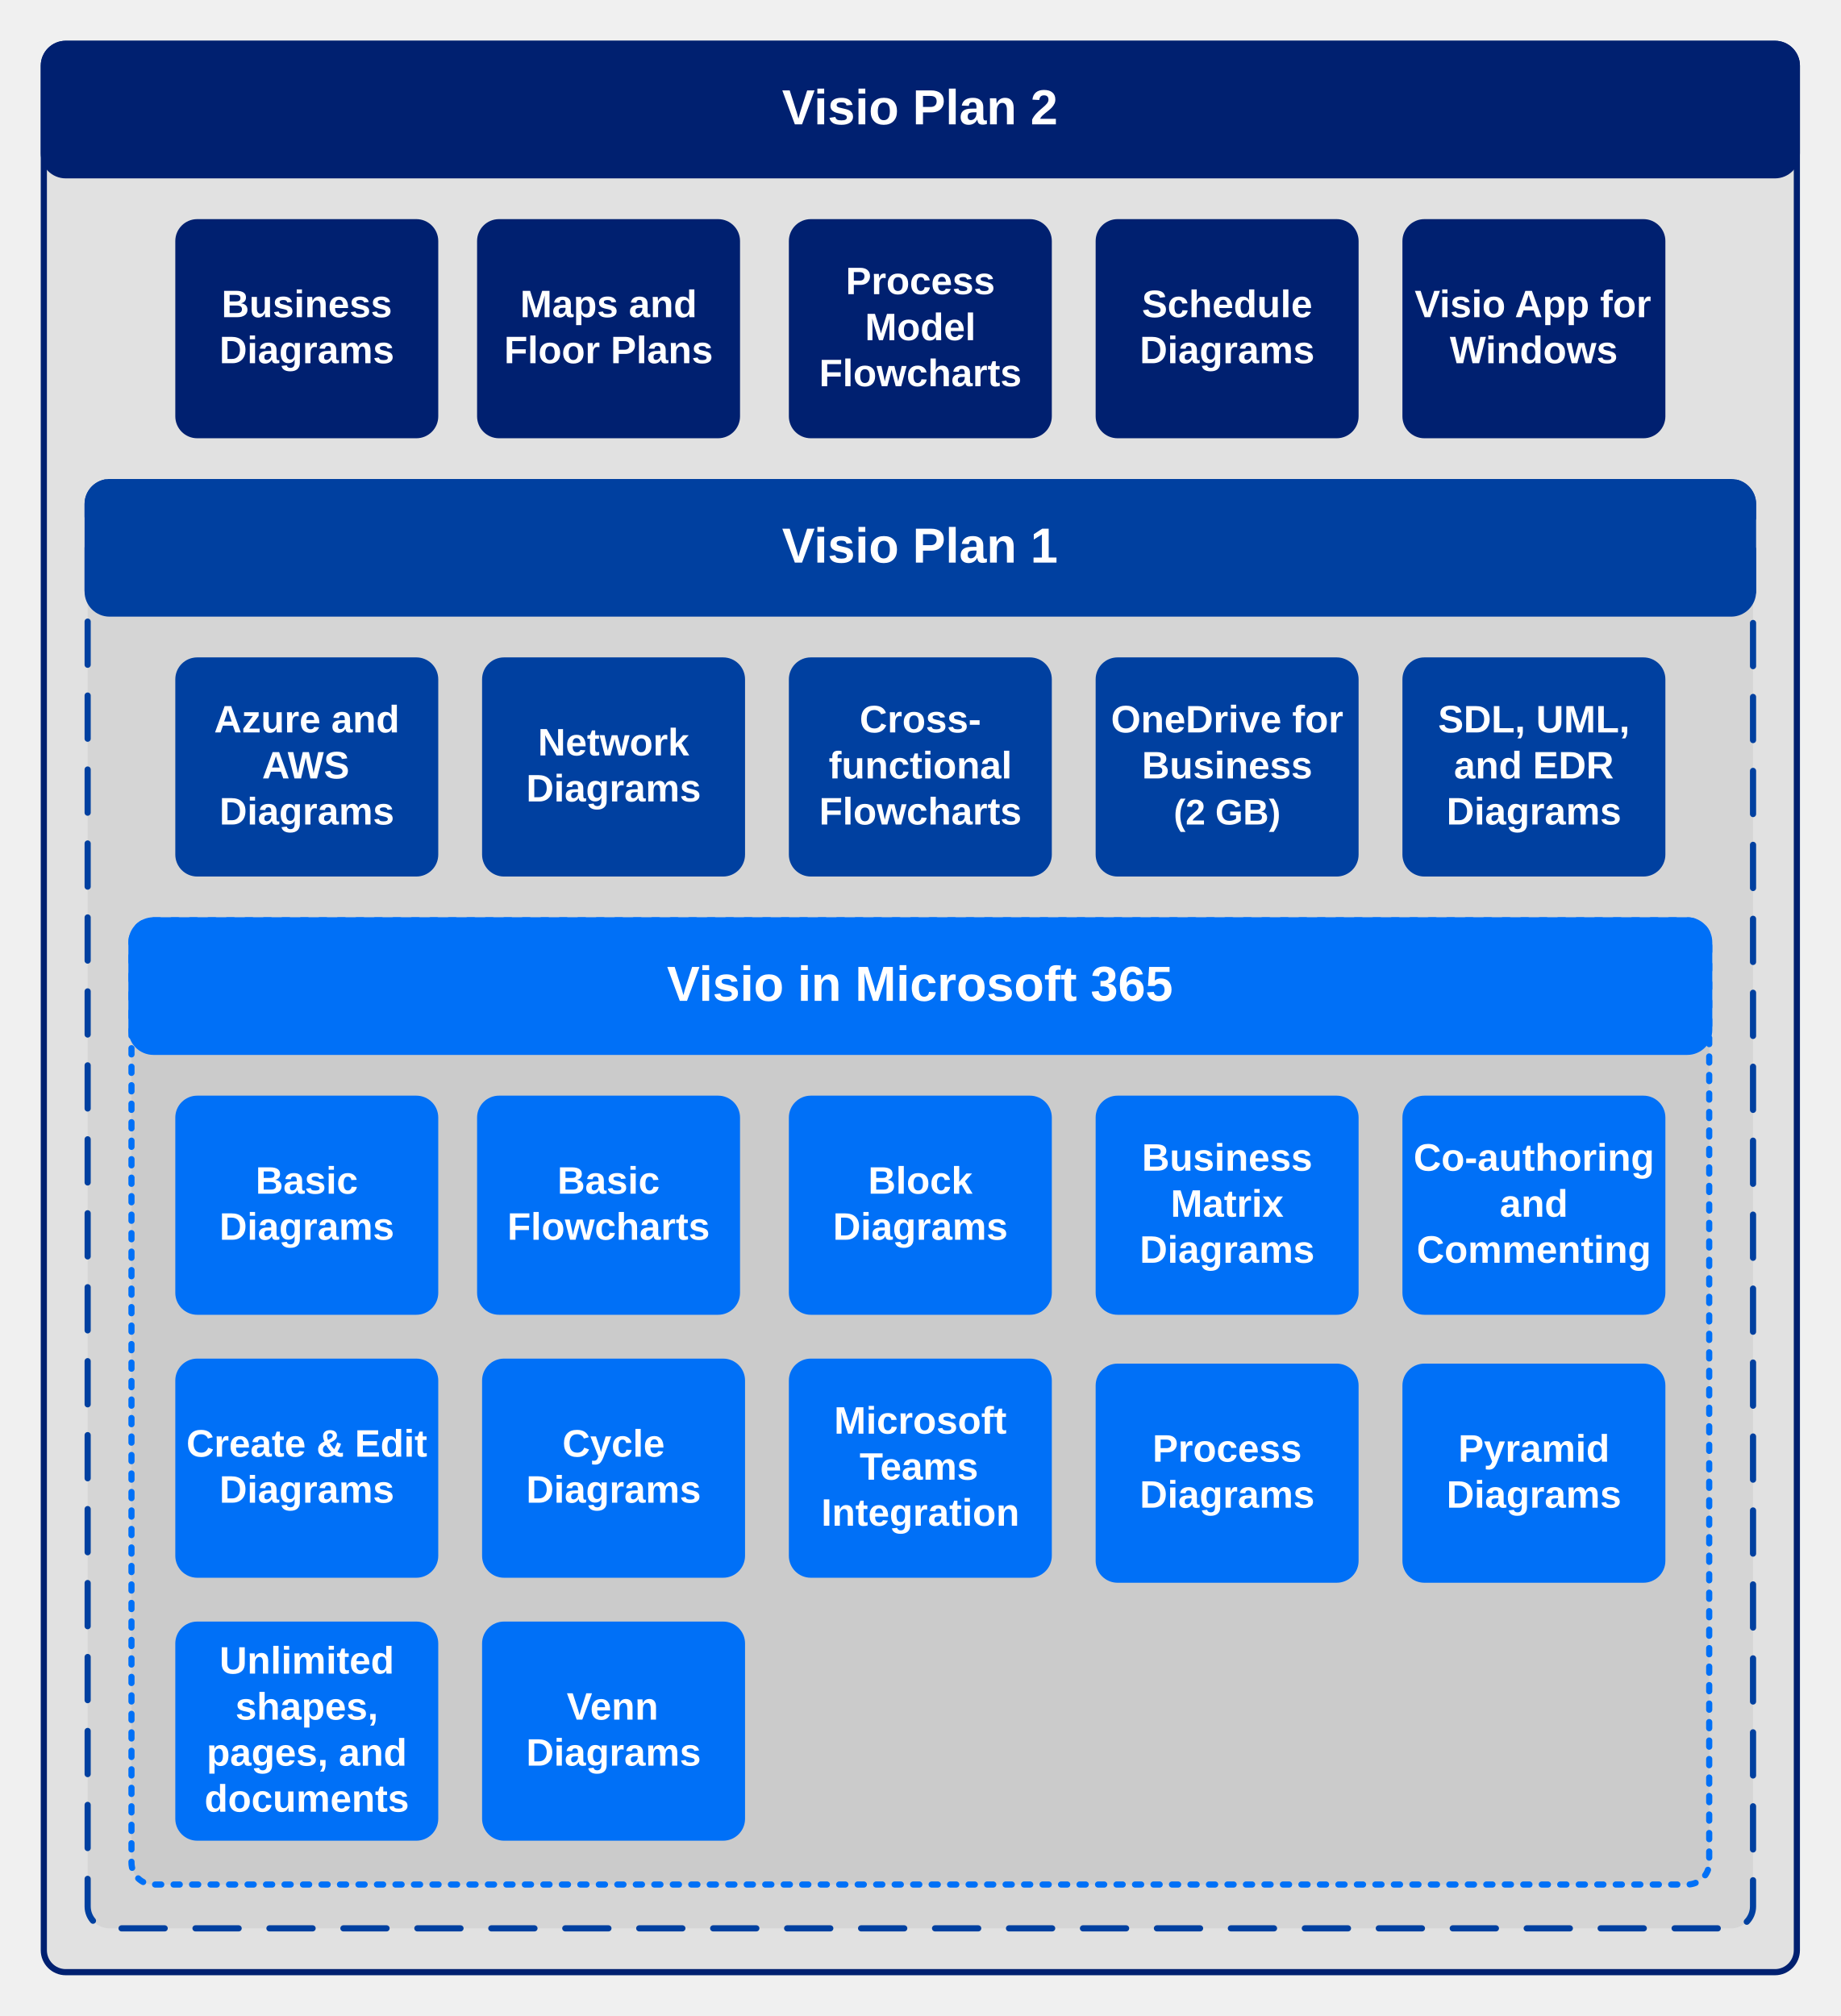
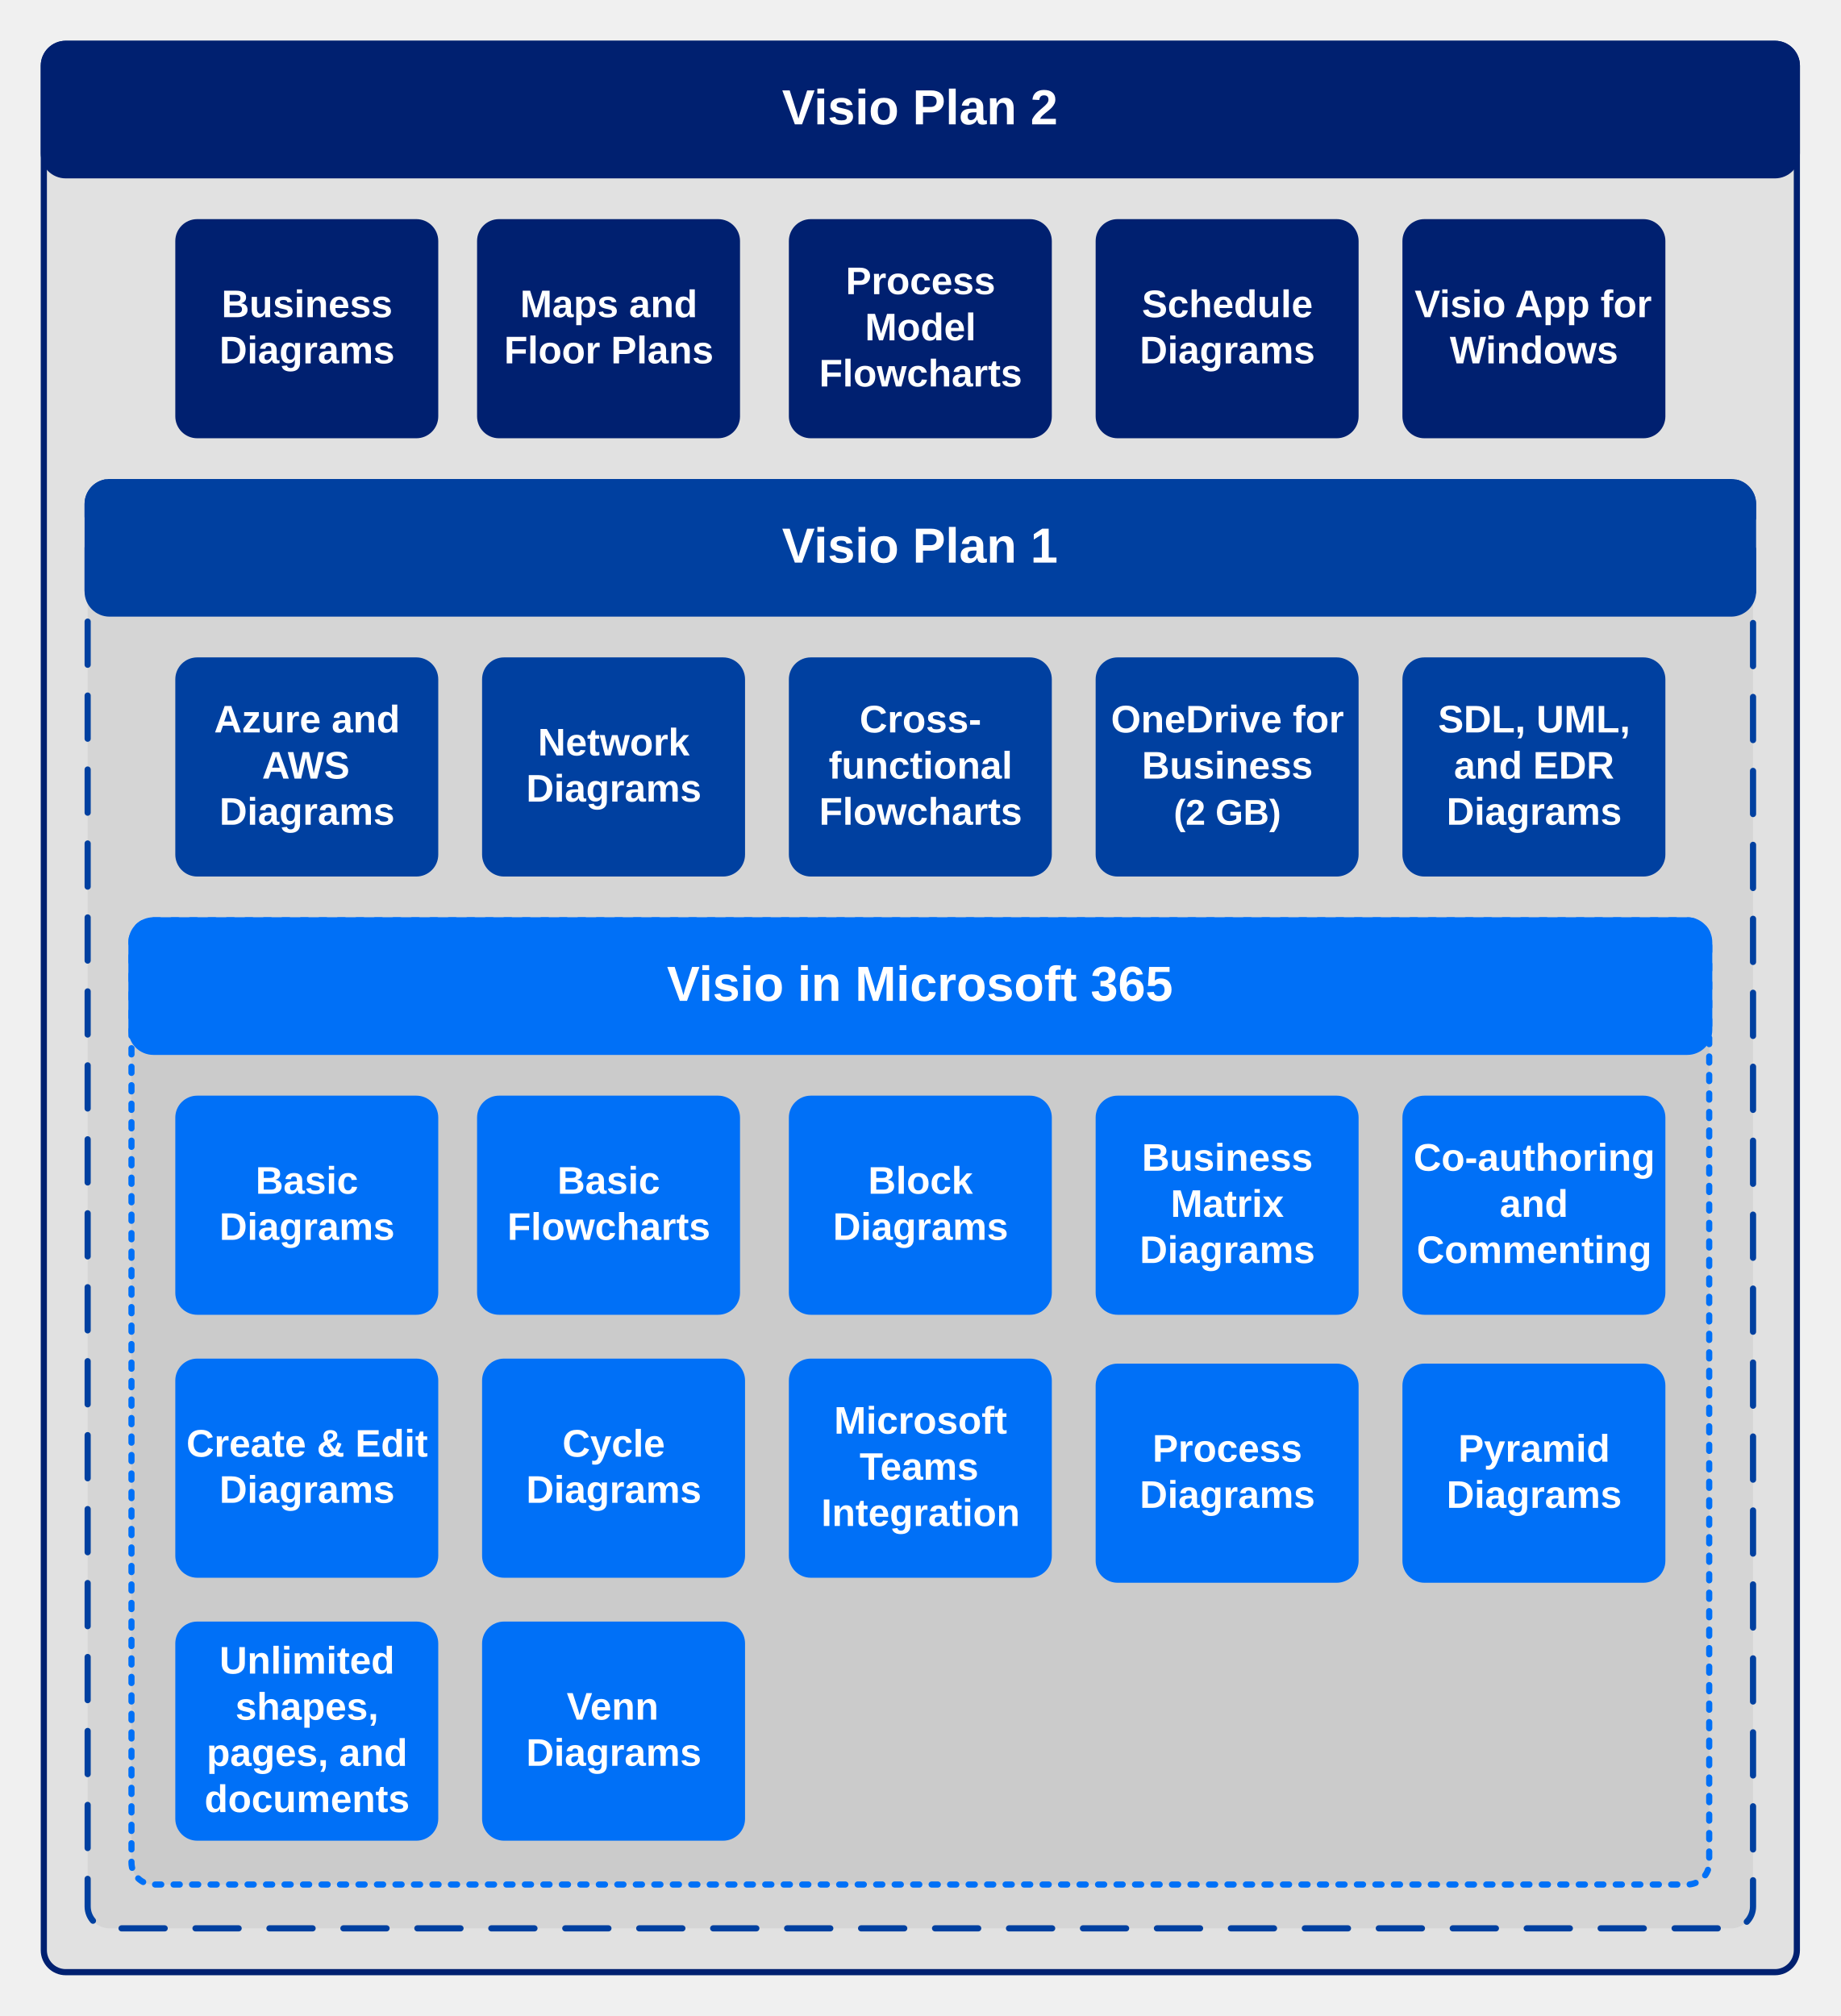
<svg xmlns="http://www.w3.org/2000/svg" width="672" height="736" viewBox="0 0 672 736" class="a">
  <style>
.b {fill:#a5a5a5;fill-opacity:0.2;stroke:#002070;stroke-linecap:round;stroke-linejoin:round;stroke-width:2.25}
.c {fill:#a5a5a5;fill-opacity:0.2;stroke:#0040a0;stroke-dasharray:15.75,11.25;stroke-linecap:round;stroke-linejoin:round;stroke-width:2.25}
.d {fill:#a6a6a6;fill-opacity:0.2;stroke:#0070f7;stroke-dasharray:2.25,4.5;stroke-linecap:round;stroke-linejoin:round;stroke-width:2.25}
.e {fill:#0040a0;stroke:#0040a0;stroke-linecap:round;stroke-linejoin:round;stroke-width:2.25}
.f {fill:#ffffff;font-family:Arial;font-size:1.5em;font-weight:bold}
.g {fill:#002070;stroke:#002070;stroke-linecap:round;stroke-linejoin:round;stroke-width:2.25}
.h {fill:#0070f7;stroke:#0070f7;stroke-linecap:round;stroke-linejoin:round;stroke-width:2.25}
.i {fill:#0070f7;stroke:none;stroke-linecap:round;stroke-linejoin:round;stroke-width:2.5}
- .j {fill:#ffffff;font-family:Arial;font-size:1.167em;font-weight:bold}
+ .j {fill:#ffffff;font-family:Arial;font-size:1.17em;font-weight:bold}
.k {font-size:1em}
.l {fill:#0040a0;stroke:none;stroke-linecap:round;stroke-linejoin:round;stroke-width:2.5}
.m {fill:#002070;stroke:none;stroke-linecap:round;stroke-linejoin:round;stroke-width:2.5}
.n {fill:#0040a0;stroke:none;stroke-linecap:round;stroke-linejoin:round;stroke-width:1}
- .o {font-size:0.929em}
+ .o {font-size:0.93em}
.a {fill:none;fill-rule:evenodd;font-size:12px;overflow:visible;stroke-linecap:square;stroke-miterlimit:3}
</style>
  <rect x="16" y="16" width="640" height="704" rx="8" ry="8" class="b" />
  <rect x="32" y="176" width="608" height="528" rx="8" ry="8" class="c" />
  <rect x="48" y="336" width="576" height="352" rx="8" ry="8" class="d" />
  <a target="_blank" href="https://www.microsoft.com/microsoft-365/visio/visio-plan-1">
    <rect x="32" y="176" width="608" height="48" rx="8" ry="8" class="e" />
    <text x="285.48" y="205.4" class="f">Visio Plan 1</text>
  </a>
  <a target="_blank" href="https://www.microsoft.com/microsoft-365/visio/visio-plan-2">
    <rect x="16" y="16" width="640" height="48" rx="8" ry="8" class="g" />
    <text x="285.48" y="45.4" class="f">Visio Plan 2</text>
  </a>
  <a target="_blank" href="https://support.microsoft.com/office/e6647040-2fca-42ec-9fa5-d16a4e39e0ee">
    <rect x="48" y="336" width="576" height="48" rx="8" ry="8" class="h" />
    <text x="243.48" y="365.4" class="f">Visio in Microsoft 365</text>
  </a>
  <a target="_blank" href="https://support.microsoft.com/office/a89d509c-a03c-4e9f-b878-3b65fce90ca9#bm5">
-     <rect x="512" y="497.827" width="96" height="80" rx="8" ry="8" class="i" />
-     <text x="532.38" y="533.627" class="j">Pyramid <tspan x="528.1" dy="1.2em" class="k">Diagrams</tspan>
+     <rect x="512" y="497.83" width="96" height="80" rx="8" ry="8" class="i" />
+     <text x="532.38" y="533.63" class="j">Pyramid <tspan x="528.1" dy="1.2em" class="k">Diagrams</tspan>
    </text>
  </a>
  <a target="_blank" href="https://support.microsoft.com/office/e207d975-4a51-4bfa-a356-eeec314bd276">
-     <rect x="174.173" y="400" width="96" height="80" rx="8" ry="8" class="i" />
-     <text x="203.493" y="435.8" class="j">Basic <tspan x="185.223" dy="1.2em" class="k">Flowcharts</tspan>
+     <rect x="174.17" y="400" width="96" height="80" rx="8" ry="8" class="i" />
+     <text x="203.49" y="435.8" class="j">Basic <tspan x="185.22" dy="1.2em" class="k">Flowcharts</tspan>
    </text>
  </a>
  <a target="_blank" href="https://support.microsoft.com/office/f7e11f20-45d9-4c31-92c9-16a87a6b6fee">
    <rect x="288" y="400" width="96" height="80" rx="8" ry="8" class="i" />
    <text x="316.94" y="435.8" class="j">Block <tspan x="304.1" dy="1.2em" class="k">Diagrams</tspan>
    </text>
  </a>
  <a target="_blank" href="https://support.microsoft.com/office/f064cd25-d7d5-47b8-87e1-ecb3c39cc165">
-     <rect x="400" y="497.827" width="96" height="80" rx="8" ry="8" class="i" />
-     <text x="420.76" y="533.627" class="j">Process <tspan x="416.1" dy="1.2em" class="k">Diagrams</tspan>
+     <rect x="400" y="497.83" width="96" height="80" rx="8" ry="8" class="i" />
+     <text x="420.76" y="533.63" class="j">Process <tspan x="416.1" dy="1.2em" class="k">Diagrams</tspan>
    </text>
  </a>
  <a target="_blank" href="https://support.microsoft.com/office/a89d509c-a03c-4e9f-b878-3b65fce90ca9#bm4">
    <rect x="400" y="400" width="96" height="80" rx="8" ry="8" class="i" />
    <text x="416.88" y="427.4" class="j">Business <tspan x="427.38" dy="1.2em" class="k">Matrix </tspan>
      <tspan x="416.1" dy="1.2em" class="k">Diagrams</tspan>
    </text>
  </a>
  <a target="_blank" href="https://support.microsoft.com/office/413c0b5a-0d52-4ace-af85-8b9bf115bbbf#OfficeVersion=Web">
    <rect x="512" y="400" width="96" height="80" rx="8" ry="8" class="i" />
    <text x="516.07" y="427.4" class="j">Co-authoring <tspan x="547.56" dy="1.2em" class="k">and </tspan>
      <tspan x="517.22" dy="1.2em" class="k">Commenting</tspan>
    </text>
  </a>
  <a target="_blank" href="https://support.microsoft.com/office/453ca3a8-3ae8-437b-88c7-38cd44e55d28">
    <rect x="64" y="400" width="96" height="80" rx="8" ry="8" class="i" />
    <text x="93.32" y="435.8" class="j">Basic <tspan x="80.1" dy="1.2em" class="k">Diagrams</tspan>
    </text>
  </a>
  <a target="_blank" href="https://support.microsoft.com/office/a3b38418-35e7-4df4-8e4a-ba6a4fa0562a">
    <rect x="64" y="592" width="96" height="80" rx="8" ry="8" class="i" />
    <text x="80.11" y="611" class="j">Unlimited <tspan x="85.93" dy="1.2em" class="k">shapes, </tspan>
      <tspan x="75.43" dy="1.2em" class="k">pages, and </tspan>
      <tspan x="74.66" dy="1.2em" class="k">documents</tspan>
    </text>
  </a>
  <a target="_blank" href="https://support.microsoft.com/office/f2020ce6-c20f-4342-84f7-bf4e7488843a">
    <rect x="176" y="240" width="96" height="80" rx="8" ry="8" class="l" />
    <text x="196.38" y="275.8" class="j">Network <tspan x="192.1" dy="1.2em" class="k">Diagrams</tspan>
    </text>
  </a>
  <a target="_blank" href="https://support.microsoft.com/office/efbb25e7-c80e-42e1-b1ad-7ef630ff01b7">
    <rect x="64" y="240" width="96" height="80" rx="8" ry="8" class="l" />
    <text x="78.16" y="267.4" class="j">Azure and <tspan x="95.67" dy="1.2em" class="k">AWS </tspan>
      <tspan x="80.1" dy="1.2em" class="k">Diagrams</tspan>
    </text>
  </a>
  <a target="_blank" href="https://support.microsoft.com/office/4a403033-9787-454f-b87e-b88452c47a21">
    <rect x="288" y="240" width="96" height="80" rx="8" ry="8" class="l" />
    <text x="313.83" y="267.4" class="j">Cross-<tspan x="302.56" dy="1.2em" class="k">functional </tspan>
      <tspan x="299.05" dy="1.2em" class="k">Flowcharts</tspan>
    </text>
  </a>
  <a target="_blank" href="https://support.microsoft.com/office/ca4e3ae9-d413-4c94-8a7a-38dac30cbed6#OfficeVersion=Web">
    <rect x="512" y="240" width="96" height="80" rx="8" ry="8" class="l" />
    <text x="525" y="267.4" class="j">SDL, UML, <tspan x="530.83" dy="1.2em" class="k">and EDR </tspan>
      <tspan x="528.1" dy="1.2em" class="k">Diagrams</tspan>
    </text>
  </a>
  <a target="_blank" href="https://support.microsoft.com/office/fa9b7a59-3099-4637-820c-1b41b24fc2a7">
    <rect x="176" y="496" width="96" height="80" rx="8" ry="8" class="i" />
    <text x="205.32" y="531.8" class="j">Cycle <tspan x="192.1" dy="1.2em" class="k">Diagrams</tspan>
    </text>
  </a>
  <a target="_blank" href="https://support.microsoft.com/office/06f04845-91b8-4e8f-881f-a43c970735fc">
    <rect x="64" y="496" width="96" height="80" rx="8" ry="8" class="i" />
    <text x="68.05" y="531.8" class="j">Create &amp; Edit <tspan x="80.1" dy="1.2em" class="k">Diagrams</tspan>
    </text>
  </a>
  <a target="_blank" href="https://support.microsoft.com/office/ec17da08-64aa-4ead-9b9b-35e821645791">
-     <rect x="174.173" y="80" width="96" height="80" rx="8" ry="8" class="m" />
-     <text x="189.893" y="115.8" class="j">Maps and <tspan x="184.053" dy="1.2em" class="k">Floor Plans</tspan>
+     <rect x="174.17" y="80" width="96" height="80" rx="8" ry="8" class="m" />
+     <text x="189.89" y="115.8" class="j">Maps and <tspan x="184.05" dy="1.2em" class="k">Floor Plans</tspan>
    </text>
  </a>
  <a target="_blank" href="https://support.microsoft.com/office/fff03563-1df0-4586-b753-2970b1f81bfa">
    <rect x="288" y="80" width="96" height="80" rx="8" ry="8" class="m" />
    <text x="308.76" y="107.4" class="j">Process <tspan x="315.78" dy="1.2em" class="k">Model </tspan>
      <tspan x="299.05" dy="1.2em" class="k">Flowcharts</tspan>
    </text>
  </a>
  <a target="_blank" href="https://support.microsoft.com/office/49902c25-587d-4b81-98f3-124485bf8083">
    <rect x="400" y="80" width="96" height="80" rx="8" ry="8" class="m" />
    <text x="416.88" y="115.8" class="j">Schedule <tspan x="416.1" dy="1.2em" class="k">Diagrams</tspan>
    </text>
  </a>
  <a target="_blank" href="https://support.microsoft.com/office/447d65f4-79a3-411d-811d-bfdea7f83e2d">
    <rect x="176" y="592" width="96" height="80" rx="8" ry="8" class="i" />
    <text x="206.89" y="627.8" class="j">Venn <tspan x="192.1" dy="1.2em" class="k">Diagrams</tspan>
    </text>
  </a>
  <a target="_blank" href="https://support.microsoft.com/office/fa9b7a59-3099-4637-820c-1b41b24fc2a7#ID0EAABAAA=BusinessChartsTab&amp;ID0EBD=businesschartstab">
    <rect x="64" y="80" width="96" height="80" rx="8" ry="8" class="m" />
    <text x="80.88" y="115.8" class="j">Business <tspan x="80.1" dy="1.2em" class="k">Diagrams</tspan>
    </text>
  </a>
  <a target="_blank" href="https://support.microsoft.com/topic/9b200289-dbac-4823-85bd-628a5c7bb0ae">
    <rect x="288" y="496" width="96" height="80" rx="8" ry="8" class="i" />
    <text x="304.5" y="523.4" class="j">Microsoft <tspan x="313.82" dy="1.2em" class="k">Teams </tspan>
      <tspan x="299.83" dy="1.2em" class="k">Integration</tspan>
    </text>
  </a>
  <a target="_blank" href="https://support.microsoft.com/office/f98f21e3-aa02-4827-9167-ddab5b025710">
    <rect x="512" y="80" width="96" height="80" rx="8" ry="8" class="m" />
    <text x="516.45" y="115.8" class="j">Visio App for <tspan x="529.28" dy="1.2em" class="k">Windows</tspan>
    </text>
  </a>
  <a target="_blank" href="https://docs.microsoft.com/office365/servicedescriptions/onedrive-for-business-service-description">
    <rect x="400" y="240" width="96" height="80" rx="8" ry="8" class="n" />
    <text x="405.6" y="267.4" class="j">OneDrive for <tspan x="416.88" dy="1.2em" class="k">Business </tspan>
-       <tspan x="428.5" dy="1.292em" class="o">(2 GB)</tspan>
+       <tspan x="428.5" dy="1.29em" class="o">(2 GB)</tspan>
    </text>
  </a>
</svg>
